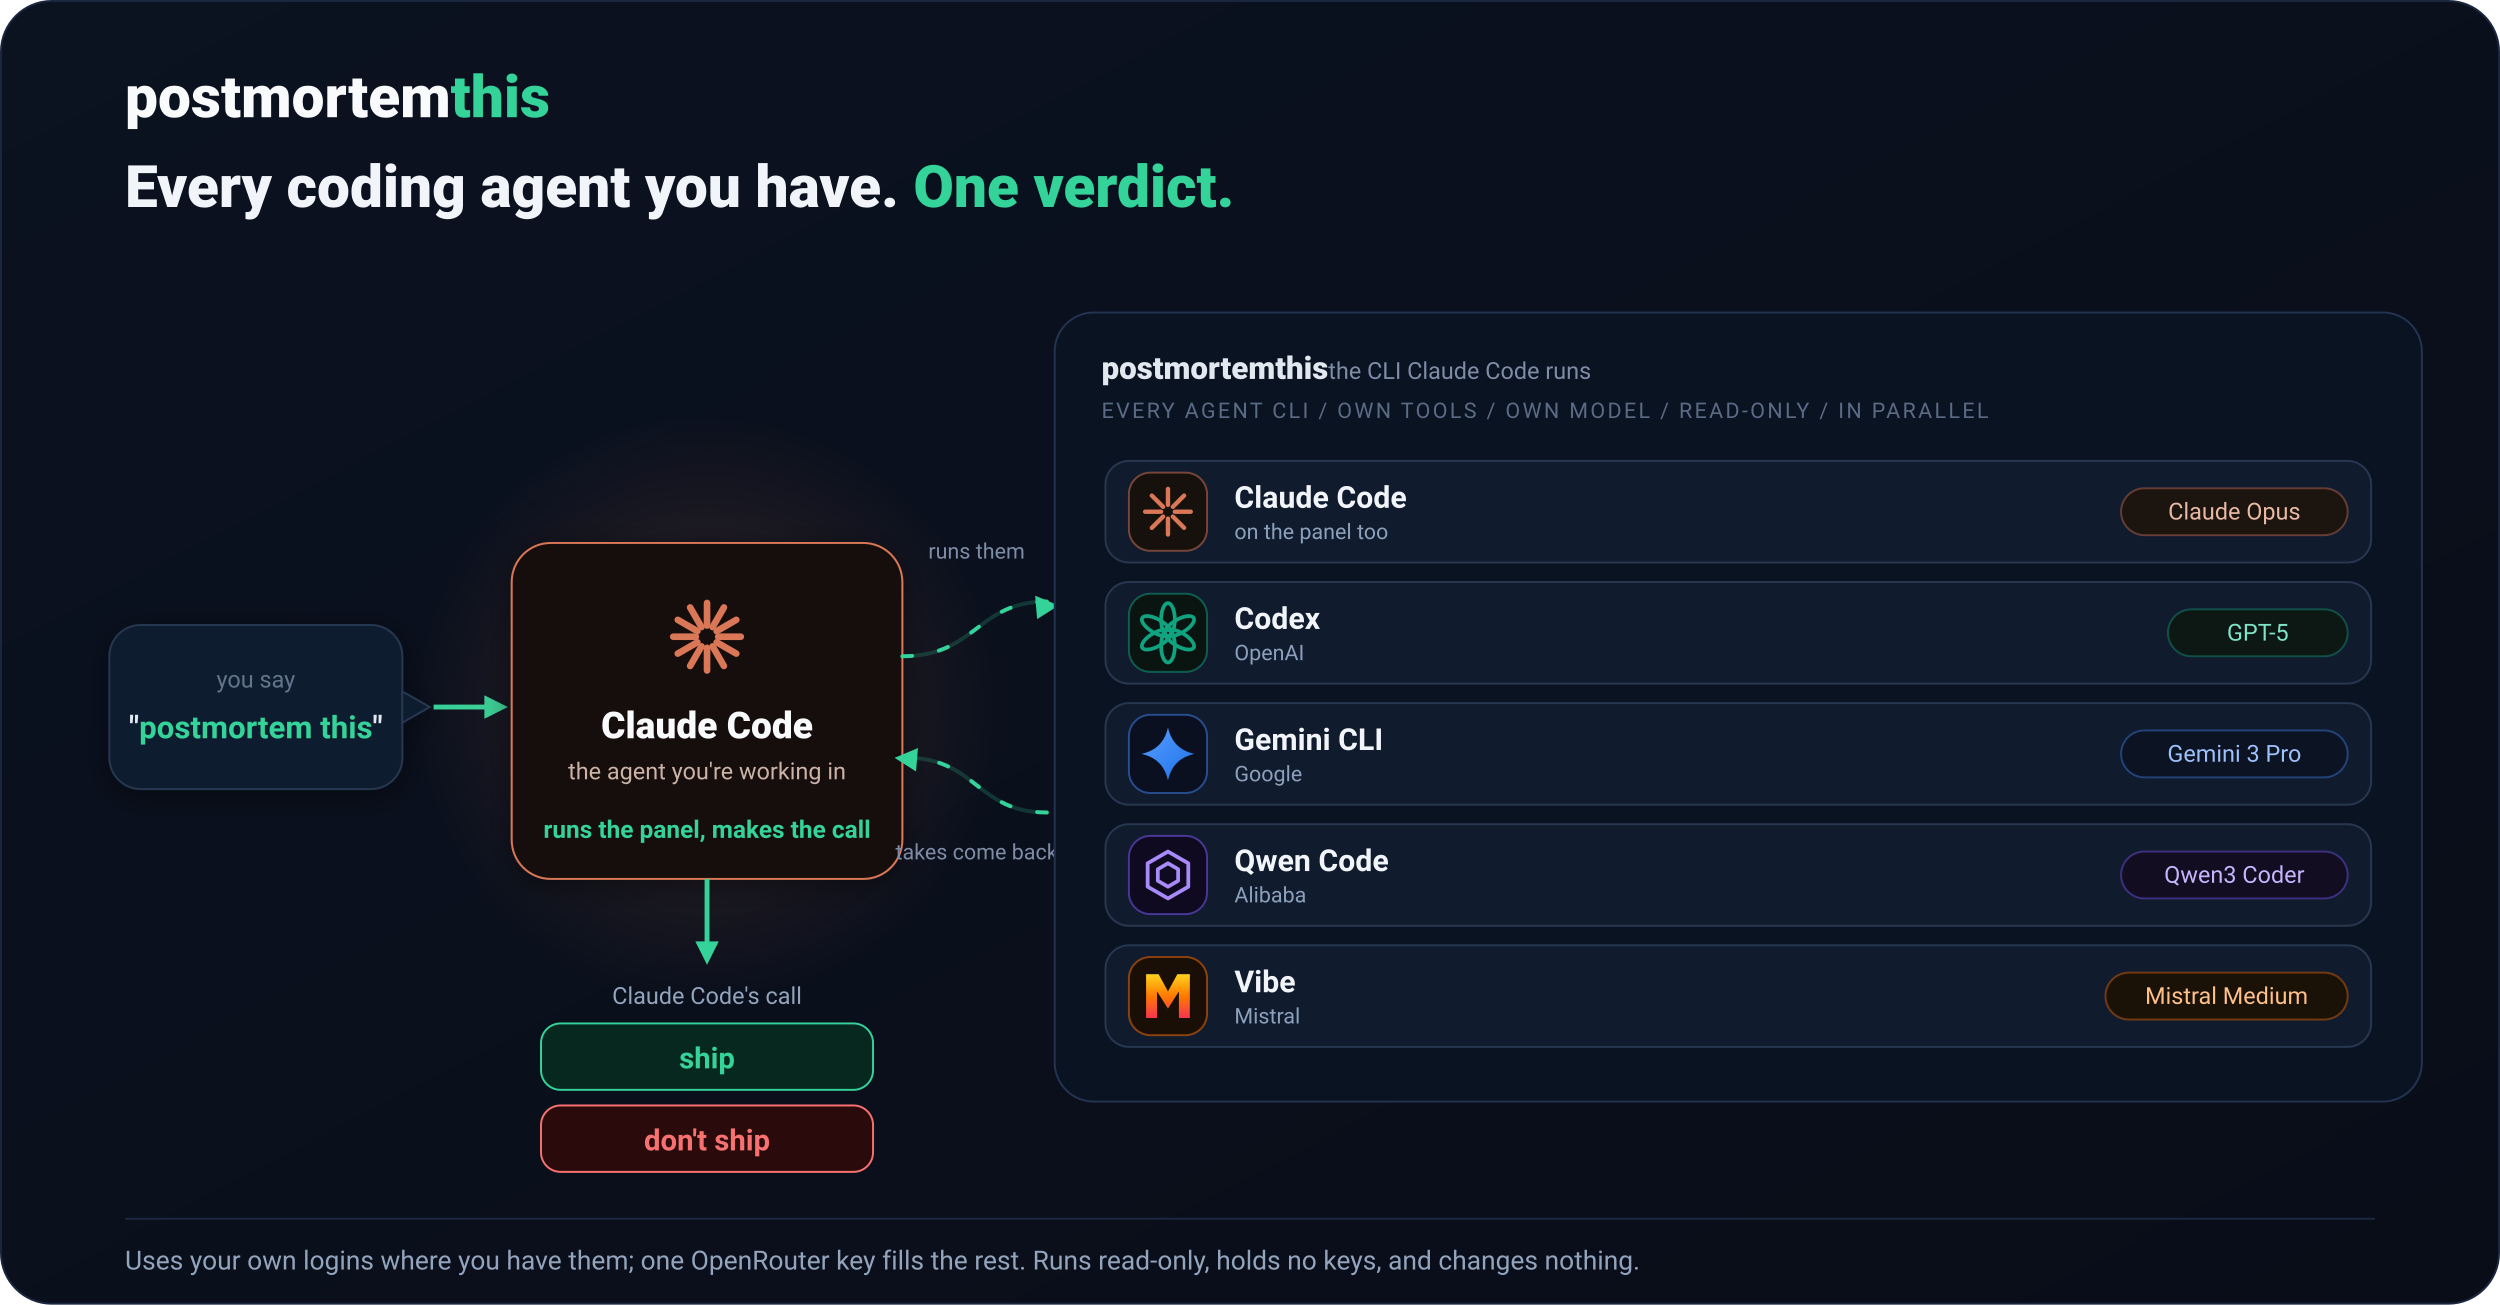
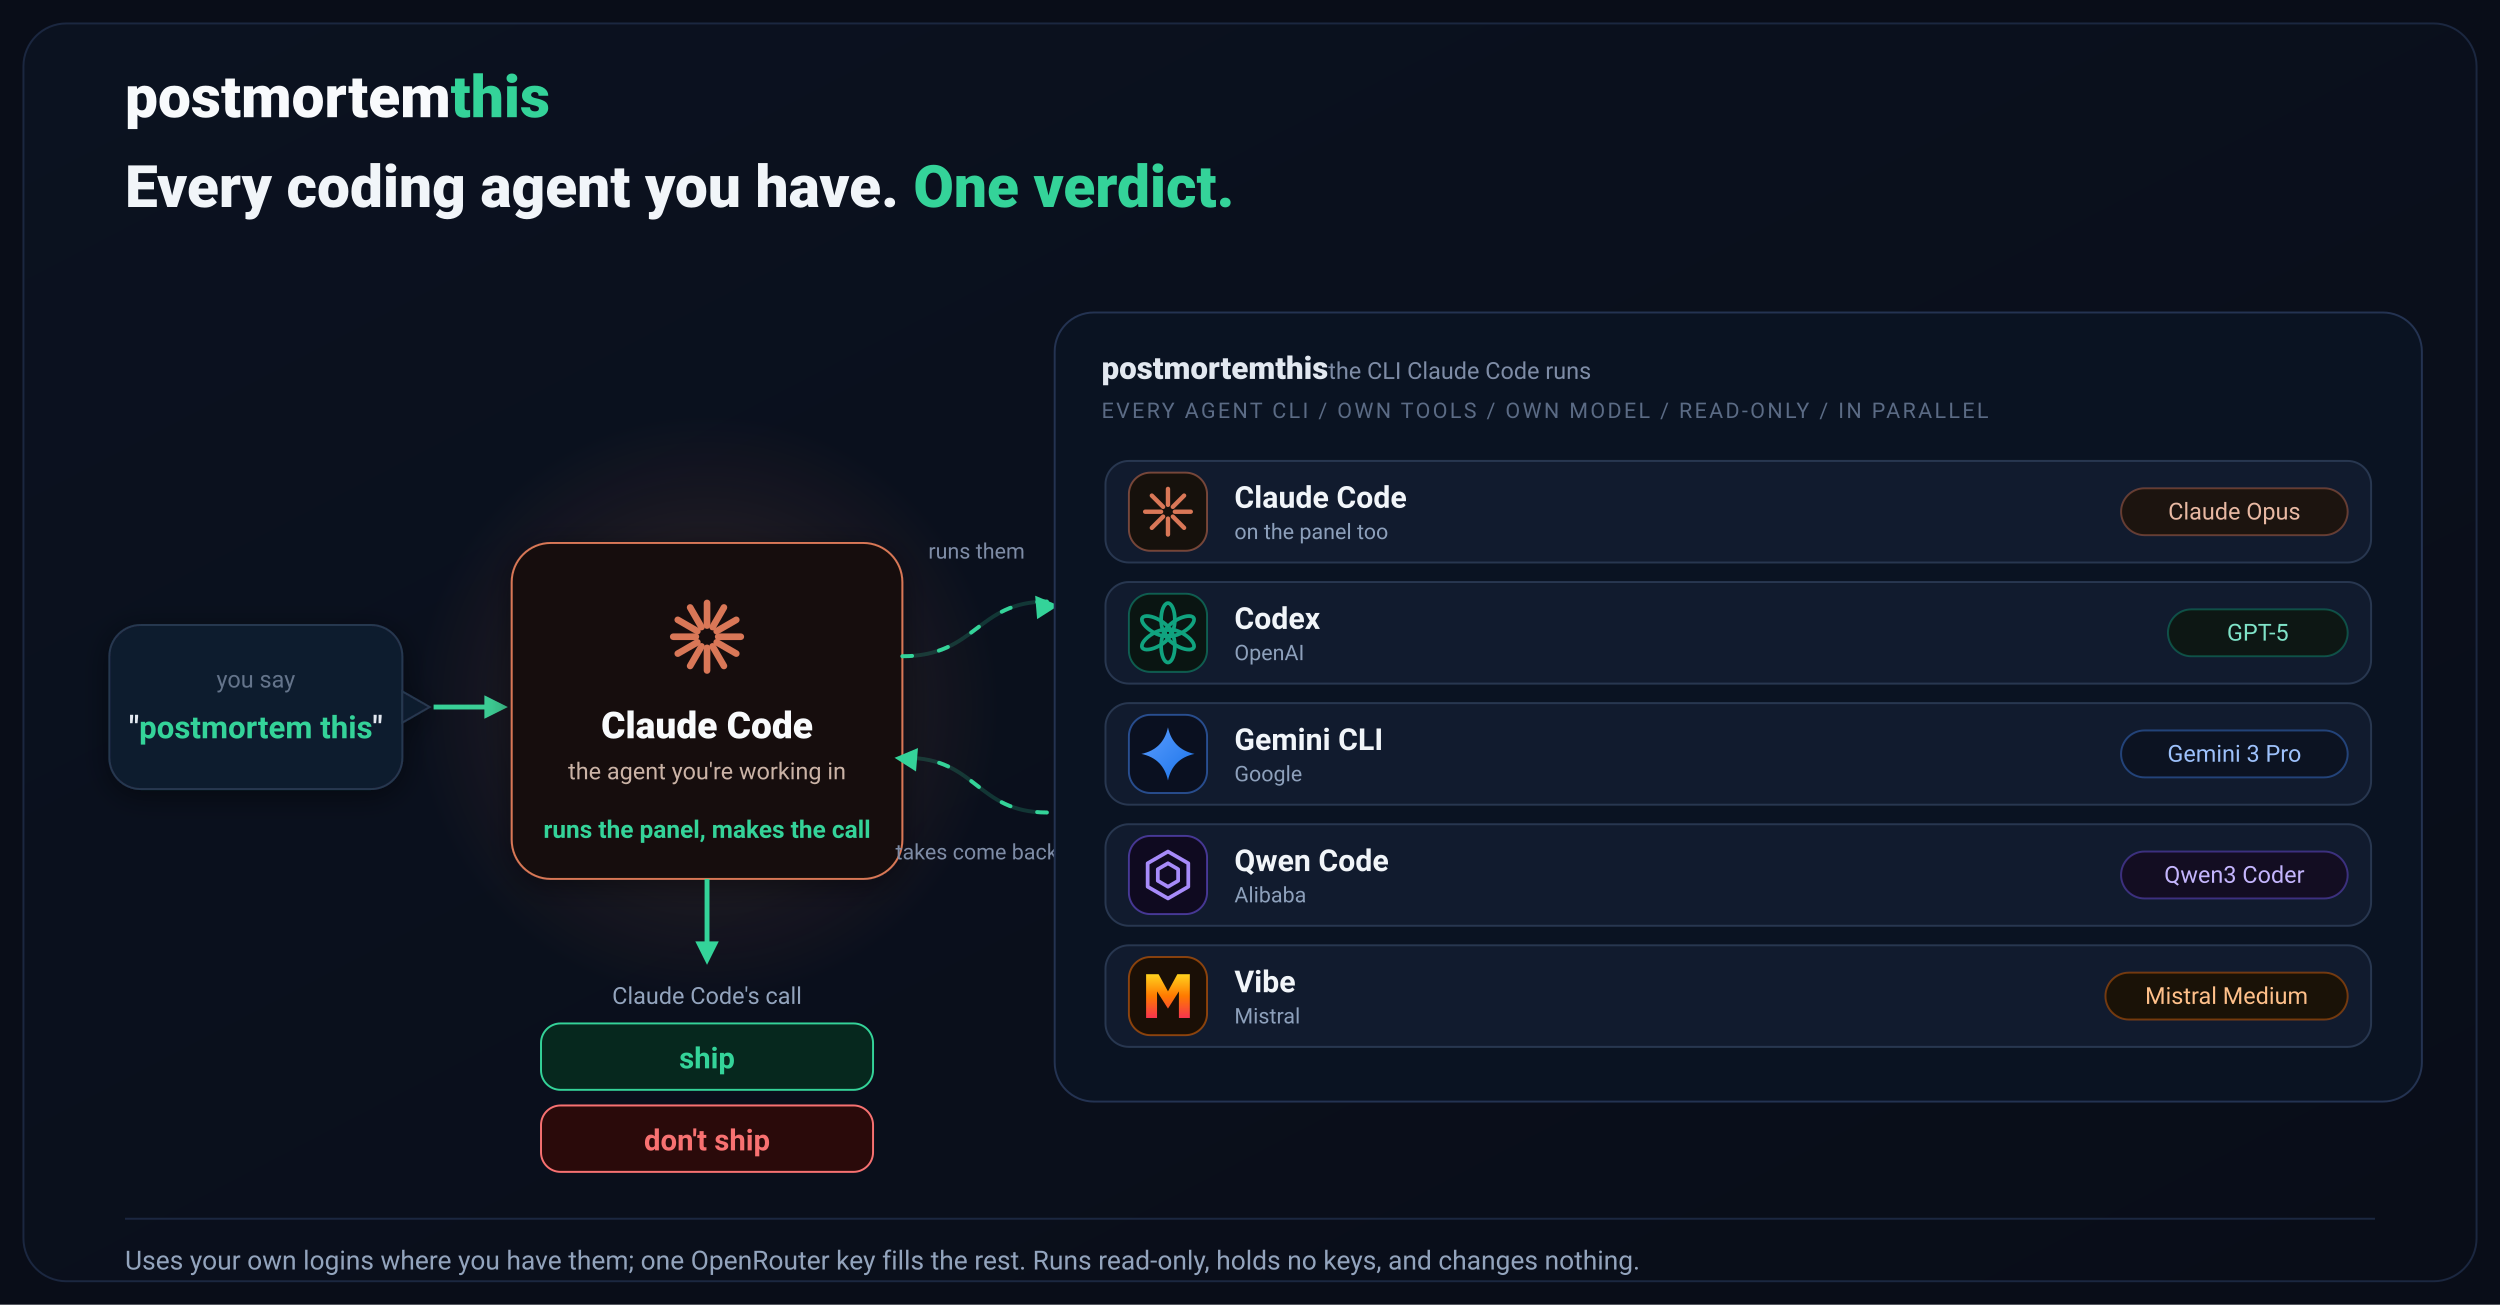
<svg xmlns="http://www.w3.org/2000/svg" viewBox="0 0 1280 668" font-family="-apple-system, Segoe UI, Roboto, Helvetica, Arial, sans-serif">
  <defs>
    <linearGradient id="bg" x1="0" y1="0" x2="1" y2="1">
      <stop offset="0" stop-color="#0b1220" />
      <stop offset="1" stop-color="#090d18" />
    </linearGradient>
    <radialGradient id="claudeglow" cx="0.5" cy="0.5" r="0.5">
      <stop offset="0" stop-color="#d97757" stop-opacity="0.22" />
      <stop offset="1" stop-color="#d97757" stop-opacity="0" />
    </radialGradient>
    <linearGradient id="gem" x1="0" y1="0" x2="1" y2="1">
      <stop offset="0" stop-color="#5b9dff" />
      <stop offset="1" stop-color="#1a73e8" />
    </linearGradient>
    <linearGradient id="mistral" x1="0" y1="0" x2="0" y2="1">
      <stop offset="0" stop-color="#ffd21e" />
      <stop offset="0.5" stop-color="#ff7a00" />
      <stop offset="1" stop-color="#f7344e" />
    </linearGradient>
    <filter id="ds" x="-20%" y="-20%" width="140%" height="140%">
      <feDropShadow dx="0" dy="3" stdDeviation="7" flood-color="#000000" flood-opacity="0.45" />
    </filter>
  </defs>
-   <rect x="0.5" y="0.5" width="1279" height="667" rx="26" fill="url(#bg)" stroke="#1b2740" />
+   <rect width="1280" height="668" fill="#090d18" />
+   <rect x="12" y="12" width="1256" height="644" rx="22" fill="url(#bg)" stroke="#1b2740" />
  <text x="64" y="60" font-size="30" font-weight="800" fill="#f8fafc">postmortem<tspan fill="#34d399">this</tspan>
  </text>
  <text x="64" y="106" font-size="30" font-weight="800" fill="#f1f5f9">Every coding agent you have. <tspan fill="#34d399">One verdict.</tspan>
  </text>
  <g transform="translate(0,-52)">
    <g filter="url(#ds)">
      <rect x="56" y="372" width="150" height="84" rx="16" fill="#111b2e" stroke="#283750" />
      <path d="M206,406 L220,414 L206,422 Z" fill="#111b2e" stroke="#283750" />
    </g>
    <text x="131" y="404" text-anchor="middle" font-size="12" fill="#64748b">you say</text>
    <text x="131" y="430" text-anchor="middle" font-size="16" font-weight="700" fill="#e2e8f0">"<tspan fill="#34d399">postmortem this</tspan>"</text>
    <path d="M222,414 L250,414" stroke="#34d399" stroke-width="2.5" fill="none" />
    <path d="M248,408 L260,414 L248,420 Z" fill="#34d399" />
    <circle cx="362" cy="414" r="150" fill="url(#claudeglow)">
      <animate attributeName="opacity" values="0.5;1;0.5" dur="2.6s" repeatCount="indefinite" />
    </circle>
    <g filter="url(#ds)">
      <rect x="262" y="330" width="200" height="172" rx="20" fill="#16110c" stroke="#d97757" />
    </g>
    <g transform="translate(362,378)" fill="#d97757">
      <g>
        <rect x="-1.7" y="-19" width="3.4" height="15" rx="1.7" />
      </g>
      <g transform="rotate(30)">
        <rect x="-1.7" y="-19" width="3.4" height="15" rx="1.7" />
      </g>
      <g transform="rotate(60)">
        <rect x="-1.7" y="-19" width="3.4" height="15" rx="1.7" />
      </g>
      <g transform="rotate(90)">
        <rect x="-1.7" y="-19" width="3.4" height="15" rx="1.7" />
      </g>
      <g transform="rotate(120)">
        <rect x="-1.7" y="-19" width="3.4" height="15" rx="1.7" />
      </g>
      <g transform="rotate(150)">
        <rect x="-1.7" y="-19" width="3.4" height="15" rx="1.7" />
      </g>
      <g transform="rotate(180)">
        <rect x="-1.7" y="-19" width="3.4" height="15" rx="1.7" />
      </g>
      <g transform="rotate(210)">
        <rect x="-1.7" y="-19" width="3.4" height="15" rx="1.7" />
      </g>
      <g transform="rotate(240)">
        <rect x="-1.7" y="-19" width="3.4" height="15" rx="1.7" />
      </g>
      <g transform="rotate(270)">
        <rect x="-1.7" y="-19" width="3.4" height="15" rx="1.7" />
      </g>
      <g transform="rotate(300)">
        <rect x="-1.7" y="-19" width="3.4" height="15" rx="1.7" />
      </g>
      <g transform="rotate(330)">
        <rect x="-1.7" y="-19" width="3.4" height="15" rx="1.7" />
      </g>
    </g>
    <text x="362" y="430" text-anchor="middle" font-size="19" font-weight="800" fill="#f8fafc">Claude Code</text>
    <text x="362" y="451" text-anchor="middle" font-size="12" fill="#cbb3a6">the agent you're working in</text>
    <text x="362" y="481" text-anchor="middle" font-size="12.5" font-weight="700" fill="#34d399">runs the panel, makes the call</text>
    <g fill="none" stroke="#34d399" stroke-linecap="round">
      <path d="M462,388 C500,388 500,360 536,360" stroke-width="2" opacity="0.2" />
      <path d="M462,388 C500,388 500,360 536,360" stroke-width="2" stroke-dasharray="5 14">
        <animate attributeName="stroke-dashoffset" from="38" to="0" dur="1.3s" repeatCount="indefinite" />
      </path>
      <path d="M536,468 C500,468 500,440 464,440" stroke-width="2" opacity="0.2" />
      <path d="M536,468 C500,468 500,440 464,440" stroke-width="2" stroke-dasharray="5 14">
        <animate attributeName="stroke-dashoffset" from="38" to="0" dur="1.3s" repeatCount="indefinite" />
      </path>
    </g>
    <path d="M530,357 L542,362 L531,369 Z" fill="#34d399" />
    <path d="M470,435 L458,440 L469,447 Z" fill="#34d399" />
    <text x="500" y="338" text-anchor="middle" font-size="11" fill="#7e8ca6">runs them</text>
    <text x="500" y="492" text-anchor="middle" font-size="11" fill="#7e8ca6">takes come back</text>
    <rect x="540" y="212" width="700" height="404" rx="20" fill="#0a1322" stroke="#243352" />
    <text x="564" y="246" font-size="16" font-weight="800" fill="#e2e8f0">postmortemthis<tspan font-size="12" font-weight="400" fill="#7e8ca6">  the CLI Claude Code runs</tspan>
    </text>
    <text x="564" y="266" font-size="11" fill="#5b6b85" letter-spacing="1.2">EVERY AGENT CLI  /  OWN TOOLS  /  OWN MODEL  /  READ-ONLY  /  IN PARALLEL</text>
    <rect x="566" y="288" width="648" height="52" rx="12" fill="#111b2e" stroke="#283750" />
    <rect x="578" y="294" width="40" height="40" rx="11" fill="#16110c" stroke="#d97757" stroke-opacity="0.5" />
    <g transform="translate(598,314) scale(0.8)" fill="#d97757">
      <g>
        <rect x="-1.4" y="-16" width="2.8" height="13" rx="1.4" />
      </g>
      <g transform="rotate(45)">
        <rect x="-1.4" y="-16" width="2.8" height="13" rx="1.4" />
      </g>
      <g transform="rotate(90)">
        <rect x="-1.4" y="-16" width="2.8" height="13" rx="1.4" />
      </g>
      <g transform="rotate(135)">
        <rect x="-1.4" y="-16" width="2.8" height="13" rx="1.4" />
      </g>
      <g transform="rotate(180)">
        <rect x="-1.4" y="-16" width="2.8" height="13" rx="1.4" />
      </g>
      <g transform="rotate(225)">
        <rect x="-1.4" y="-16" width="2.8" height="13" rx="1.4" />
      </g>
      <g transform="rotate(270)">
        <rect x="-1.4" y="-16" width="2.8" height="13" rx="1.4" />
      </g>
      <g transform="rotate(315)">
        <rect x="-1.4" y="-16" width="2.8" height="13" rx="1.4" />
      </g>
    </g>
    <text x="632" y="312" font-size="15.5" font-weight="700" fill="#f1f5f9">Claude Code</text>
    <text x="632" y="328" font-size="11" fill="#8da0bb">on the panel too</text>
    <rect x="1086" y="302" width="116" height="24" rx="12" fill="#1c140f" stroke="#d97757" stroke-opacity="0.4" />
    <text x="1144" y="318" text-anchor="middle" font-size="12" fill="#e8b9a3">Claude Opus</text>
    <rect x="566" y="350" width="648" height="52" rx="12" fill="#111b2e" stroke="#283750" />
    <rect x="578" y="356" width="40" height="40" rx="11" fill="#0a1512" stroke="#10a37f" stroke-opacity="0.5" />
    <g transform="translate(598,376) scale(0.8)" fill="none" stroke="#10a37f" stroke-width="2.4">
      <ellipse cx="0" cy="-8.5" rx="4.4" ry="10.5" />
      <ellipse cx="0" cy="-8.5" rx="4.4" ry="10.5" transform="rotate(60)" />
      <ellipse cx="0" cy="-8.5" rx="4.4" ry="10.5" transform="rotate(120)" />
      <ellipse cx="0" cy="-8.5" rx="4.4" ry="10.5" transform="rotate(180)" />
      <ellipse cx="0" cy="-8.5" rx="4.4" ry="10.5" transform="rotate(240)" />
      <ellipse cx="0" cy="-8.5" rx="4.4" ry="10.5" transform="rotate(300)" />
    </g>
    <text x="632" y="374" font-size="15.5" font-weight="700" fill="#f1f5f9">Codex</text>
    <text x="632" y="390" font-size="11" fill="#8da0bb">OpenAI</text>
    <rect x="1110" y="364" width="92" height="24" rx="12" fill="#0d1714" stroke="#10a37f" stroke-opacity="0.4" />
    <text x="1156" y="380" text-anchor="middle" font-size="12" fill="#7fe3c8">GPT-5</text>
    <rect x="566" y="412" width="648" height="52" rx="12" fill="#111b2e" stroke="#283750" />
    <rect x="578" y="418" width="40" height="40" rx="11" fill="#0a1020" stroke="#4285f4" stroke-opacity="0.5" />
    <path transform="translate(598,438) scale(0.8)" d="M0,-17 Q3,-3 17,0 Q3,3 0,17 Q-3,3 -17,0 Q-3,-3 0,-17 Z" fill="url(#gem)" />
    <text x="632" y="436" font-size="15.5" font-weight="700" fill="#f1f5f9">Gemini CLI</text>
    <text x="632" y="452" font-size="11" fill="#8da0bb">Google</text>
    <rect x="1086" y="426" width="116" height="24" rx="12" fill="#0c1322" stroke="#4285f4" stroke-opacity="0.4" />
    <text x="1144" y="442" text-anchor="middle" font-size="12" fill="#9dc1fb">Gemini 3 Pro</text>
    <rect x="566" y="474" width="648" height="52" rx="12" fill="#111b2e" stroke="#283750" />
    <rect x="578" y="480" width="40" height="40" rx="11" fill="#0f0a20" stroke="#7c5cff" stroke-opacity="0.5" />
    <g transform="translate(598,500) scale(0.8)" fill="none" stroke="#a78bfa" stroke-width="2.4" stroke-linejoin="round">
      <path d="M0,-15 L13,-7.5 L13,7.5 L0,15 L-13,7.5 L-13,-7.5 Z" />
      <path d="M0,-7.5 L6.5,-3.7 L6.5,3.7 L0,7.5 L-6.5,3.7 L-6.5,-3.7 Z" />
    </g>
    <text x="632" y="498" font-size="15.5" font-weight="700" fill="#f1f5f9">Qwen Code</text>
    <text x="632" y="514" font-size="11" fill="#8da0bb">Alibaba</text>
    <rect x="1086" y="488" width="116" height="24" rx="12" fill="#130d22" stroke="#7c5cff" stroke-opacity="0.4" />
    <text x="1144" y="504" text-anchor="middle" font-size="12" fill="#c4b5fd">Qwen3 Coder</text>
    <rect x="566" y="536" width="648" height="52" rx="12" fill="#111b2e" stroke="#283750" />
    <rect x="578" y="542" width="40" height="40" rx="11" fill="#1a0f06" stroke="#ff7000" stroke-opacity="0.5" />
    <path transform="translate(598,562) scale(0.8)" d="M-14,14 L-14,-14 L-6,-14 L0,-3 L6,-14 L14,-14 L14,14 L7,14 L7,-3 L0,8 L-7,-3 L-7,14 Z" fill="url(#mistral)" />
    <text x="632" y="560" font-size="15.5" font-weight="700" fill="#f1f5f9">Vibe</text>
    <text x="632" y="576" font-size="11" fill="#8da0bb">Mistral</text>
    <rect x="1078" y="550" width="124" height="24" rx="12" fill="#1a1207" stroke="#ff7000" stroke-opacity="0.4" />
    <text x="1140" y="566" text-anchor="middle" font-size="12" fill="#ffc08a">Mistral Medium</text>
    <path d="M362,502 L362,536" stroke="#34d399" stroke-width="2.5" fill="none" />
    <path d="M356,534 L362,546 L368,534 Z" fill="#34d399" />
    <text x="362" y="566" text-anchor="middle" font-size="12" fill="#93a4bd">Claude Code's call</text>
    <rect x="277" y="576" width="170" height="34" rx="10" fill="#06281e" stroke="#34d399" />
    <text x="362" y="599" text-anchor="middle" font-size="15" font-weight="700" fill="#34d399">ship</text>
    <rect x="277" y="618" width="170" height="34" rx="10" fill="#2a0a0a" stroke="#f87171" />
    <text x="362" y="641" text-anchor="middle" font-size="15" font-weight="700" fill="#f87171">don't ship</text>
    <line x1="64" y1="676" x2="1216" y2="676" stroke="#1b2740" />
    <text x="64" y="702" font-size="13.5" fill="#93a4bd">Uses your own logins where you have them; one OpenRouter key fills the rest. Runs read-only, holds no keys, and changes nothing.</text>
  </g>
</svg>
